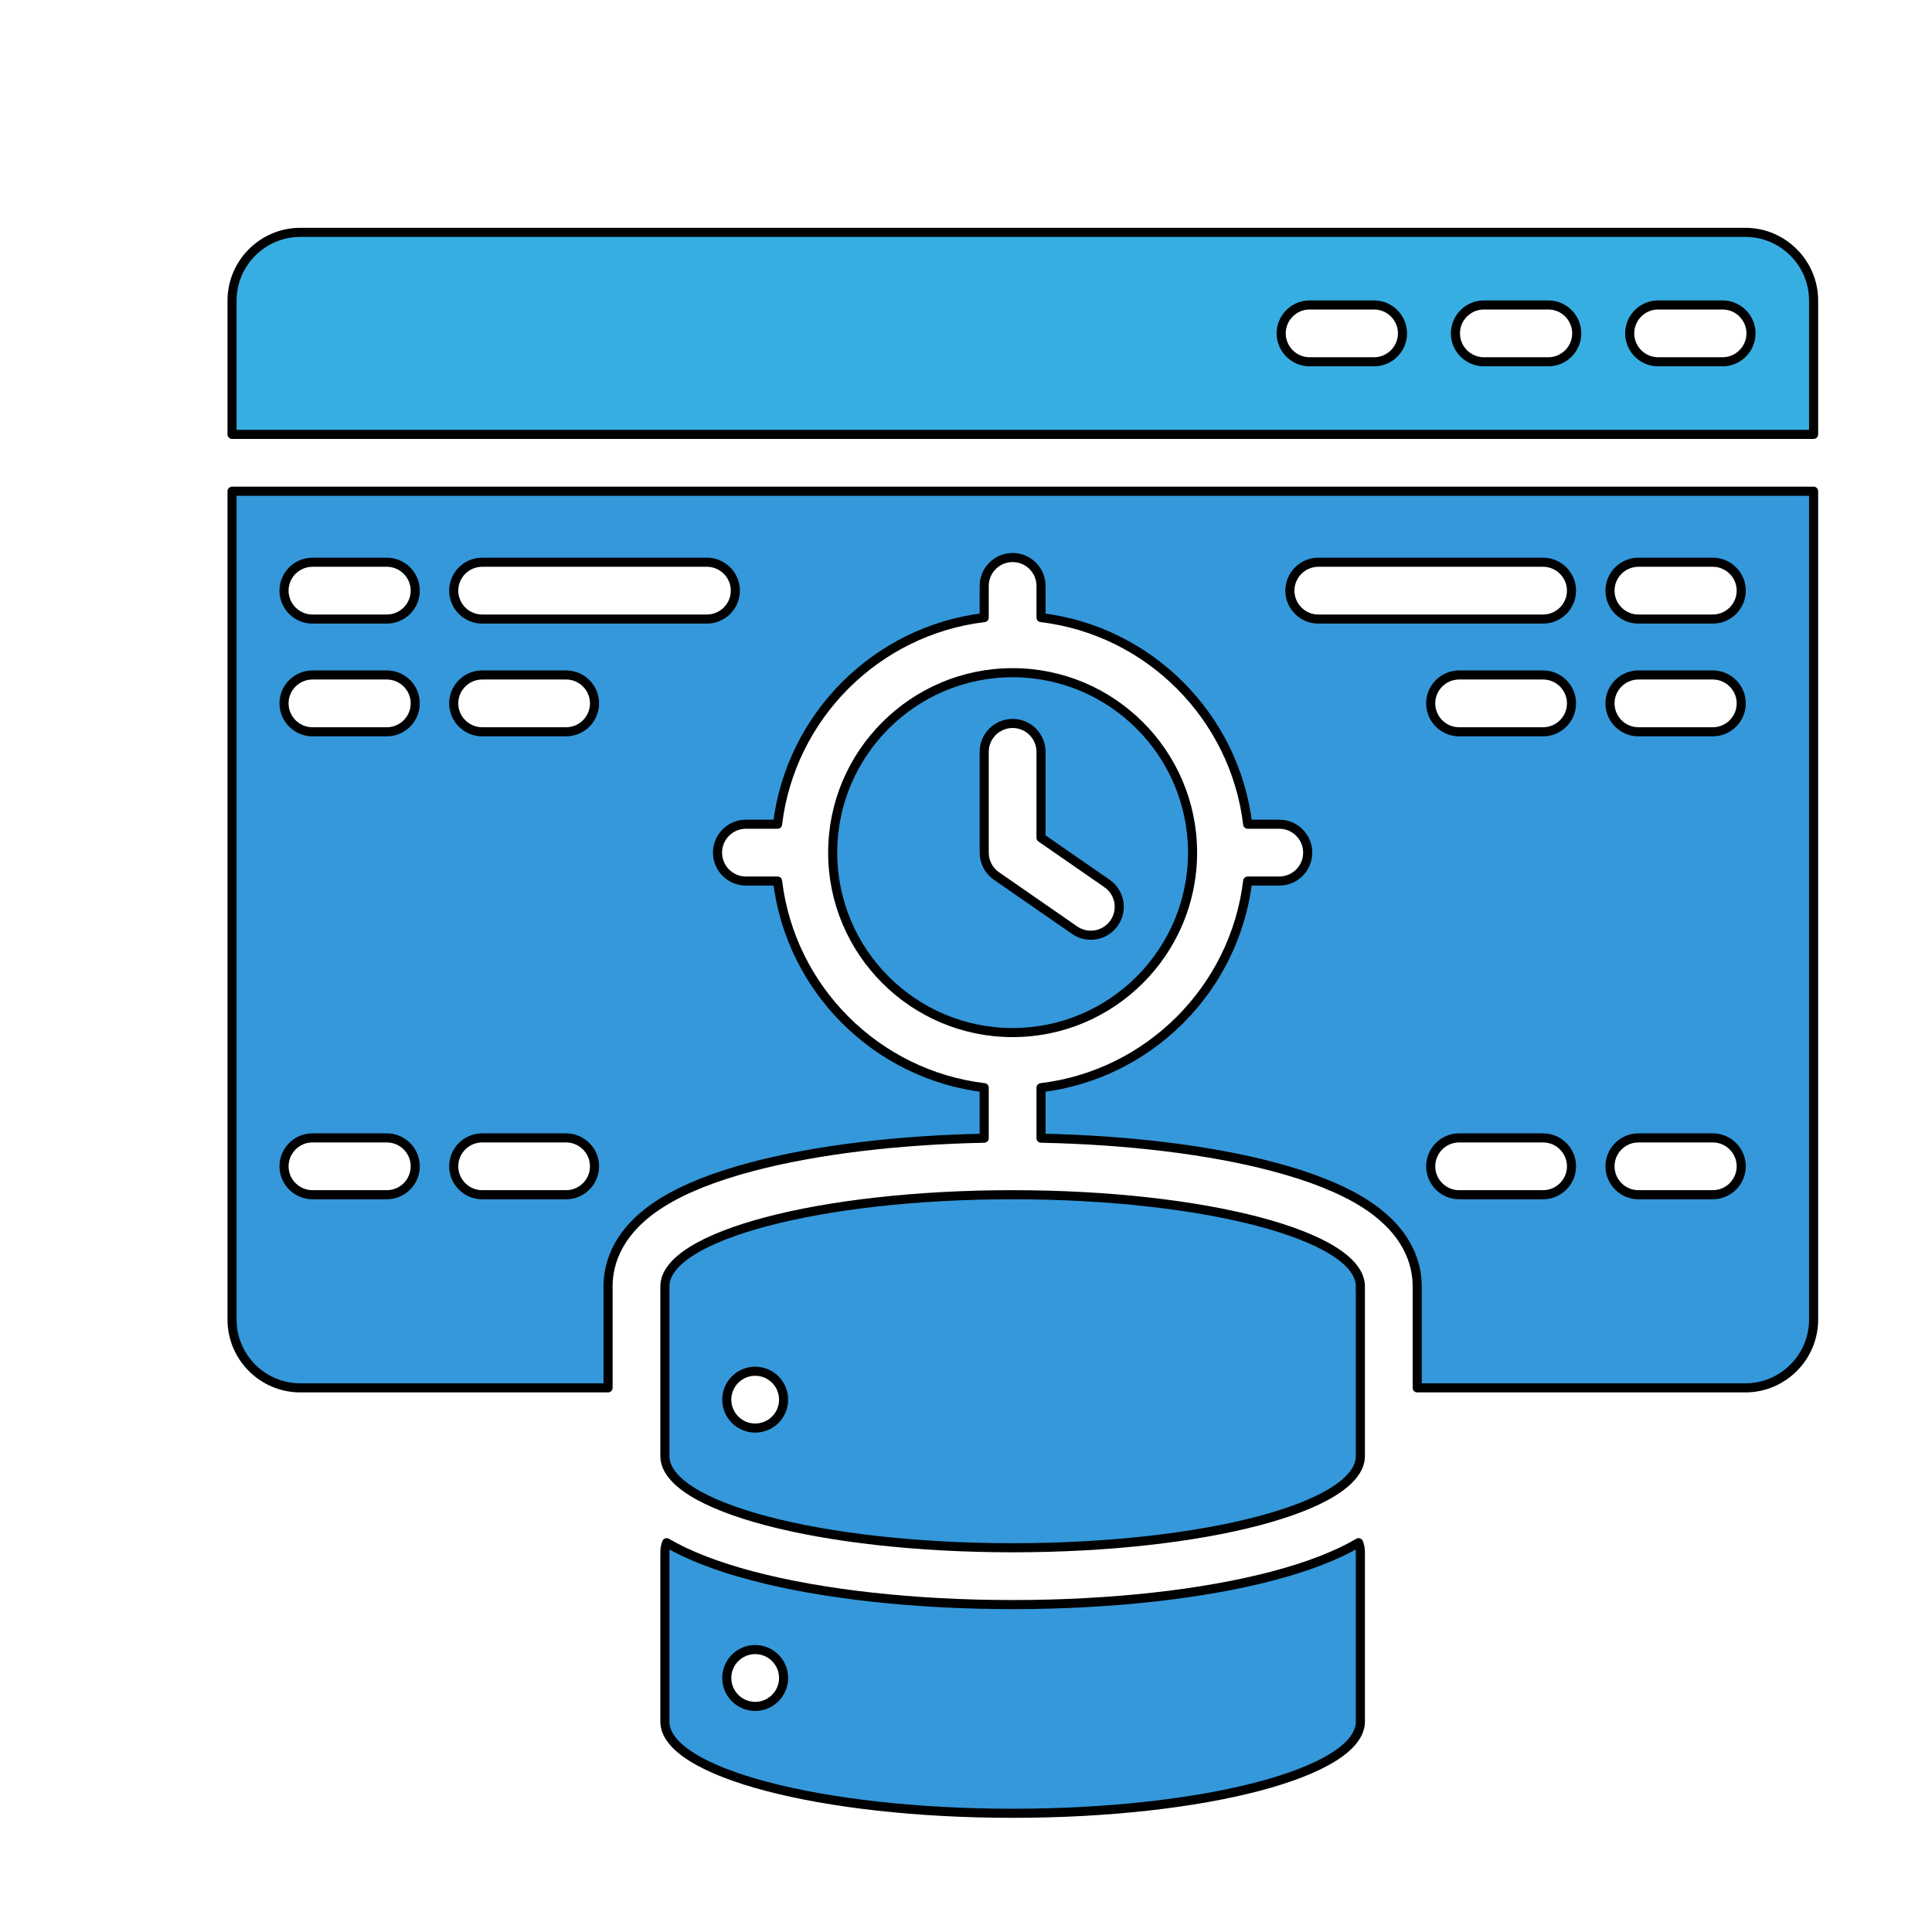
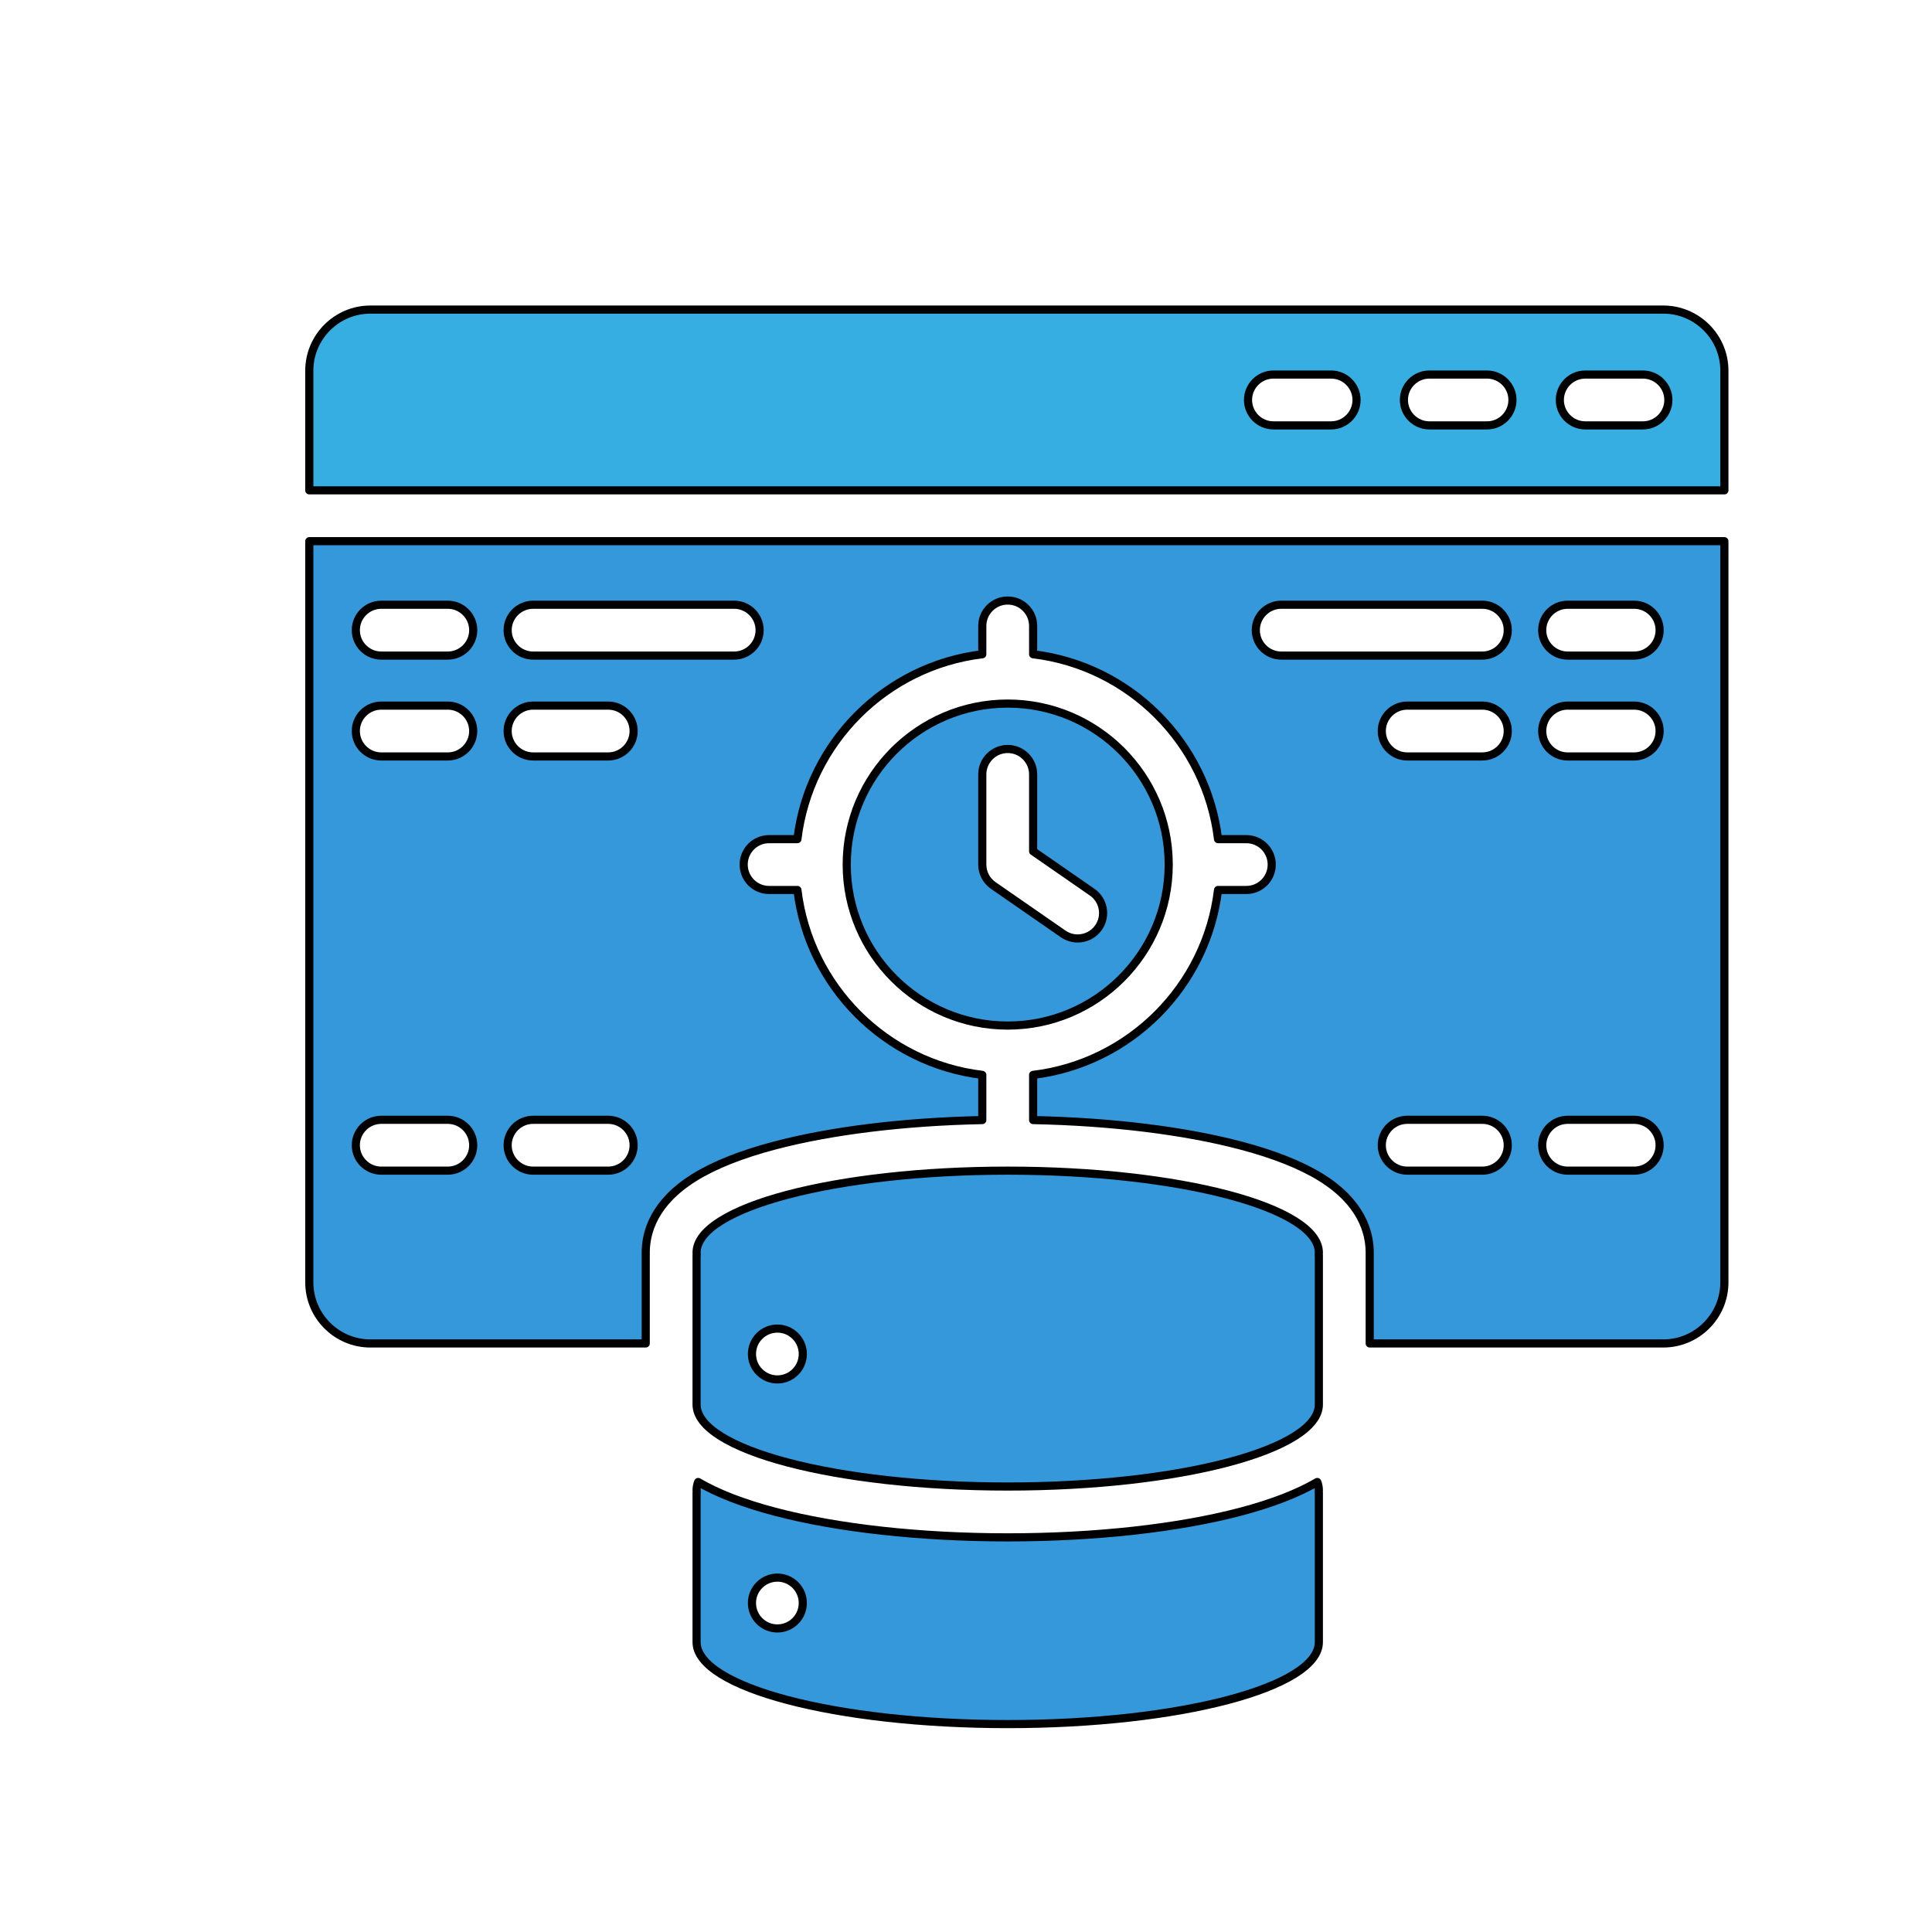
- <svg xmlns="http://www.w3.org/2000/svg" width="60px" height="60px" viewBox="50 50 850 850" fill="none">
+ <svg xmlns="http://www.w3.org/2000/svg" viewBox="0 0 950 950" fill="none">
  <g>
    <path d="M152.09,182.23v58.88h695.82v-58.88c0-16.5-13.5-30-30-30H182.09   C165.59,152.23,152.09,165.73,152.09,182.23z M767,196.67c0-6.88,5.62-12.5,12.5-12.5h28.37c3.43,0,6.56,1.4,8.83,3.67   c2.26,2.27,3.67,5.39,3.67,8.83c0,6.87-5.63,12.5-12.5,12.5H779.5c-3.44,0-6.56-1.41-8.83-3.67C768.4,203.23,767,200.11,767,196.67   z M690.33,196.67c0-6.88,5.63-12.5,12.5-12.5h28.37c3.44,0,6.56,1.4,8.83,3.67c2.27,2.27,3.67,5.39,3.67,8.83   c0,6.87-5.62,12.5-12.5,12.5h-28.37c-3.43,0-6.56-1.41-8.83-3.67C691.74,203.23,690.33,200.11,690.33,196.67z M613.67,196.67   c0-6.88,5.62-12.5,12.5-12.5h28.37c3.44,0,6.56,1.4,8.83,3.67c2.26,2.27,3.67,5.39,3.67,8.83c0,6.87-5.63,12.5-12.5,12.5h-28.37   c-3.44,0-6.57-1.41-8.83-3.67C615.08,203.23,613.67,200.11,613.67,196.67z" stroke="#000000" stroke-width="4" stroke-linejoin="round" style="fill:#37AEE2;" />
    <path d="M495.51,575.63c-84.49,0-152.99,18.06-152.99,40.33c0,0.39,0.03,0.77,0.07,1.16h-0.07v73.49   c0,22.28,68.5,40.34,152.99,40.34c84.5,0,153-18.06,153-40.34v-73.49h-0.07c0.04-0.39,0.07-0.77,0.07-1.16   C648.51,593.69,580.01,575.63,495.51,575.63z M382.25,678.29c-6.9,0-12.5-5.6-12.5-12.5c0-6.91,5.6-12.5,12.5-12.5   s12.5,5.59,12.5,12.5C394.75,672.69,389.15,678.29,382.25,678.29z" stroke="#000000" stroke-width="4" stroke-linejoin="round" style="fill:#3498DB;" />
    <path d="M647.74,728.72c-9.62,5.63-22.28,10.53-37.67,14.59c-30.92,8.15-71.6,12.64-114.56,12.64   c-42.95,0-83.63-4.49-114.55-12.64c-15.4-4.06-28.06-8.96-37.67-14.59c-0.51,1.34-0.77,2.69-0.77,4.07c0,0.38,0.03,0.77,0.07,1.15   h-0.07v73.5c0,22.27,68.5,40.33,152.99,40.33c84.5,0,153-18.06,153-40.33v-73.5h-0.07c0.04-0.38,0.07-0.77,0.07-1.15   C648.51,731.41,648.25,730.06,647.74,728.72z M382.25,800.74c-6.9,0-12.5-5.6-12.5-12.5c0-6.9,5.6-12.5,12.5-12.5   s12.5,5.6,12.5,12.5C394.75,795.14,389.15,800.74,382.25,800.74z" stroke="#000000" stroke-width="4" stroke-linejoin="round" style="fill:#3498DB;" />
    <path d="M495.51,345.96c-43.65,0-79.16,35.51-79.16,79.16c0,43.66,35.51,79.17,79.16,79.17   c43.6,0,79.07-35.42,79.17-78.99c0-0.06-0.01-0.12-0.01-0.18s0.01-0.12,0.01-0.18C574.58,381.37,539.11,345.96,495.51,345.96z    M540.19,456.08c-2.42,3.5-6.32,5.38-10.28,5.38c-2.46,0-4.94-0.72-7.11-2.22l-34.41-23.84c-3.37-2.34-5.38-6.18-5.38-10.28v-44.33   c0-6.9,5.6-12.5,12.5-12.5c6.91,0,12.5,5.6,12.5,12.5v37.79l29.03,20.11C542.71,442.62,544.13,450.41,540.19,456.08z" stroke="#000000" stroke-width="4" stroke-linejoin="round" style="fill:#3498DB;" />
    <path d="M152.09,630.6c0,16.5,13.5,30,30,30h135.43v-43.48c0-0.18,0-0.36,0.01-0.54   c-0.01-0.2-0.01-0.41-0.01-0.62c0-10.07,4.13-24.65,23.8-36.91c9.83-6.13,23.17-11.44,39.64-15.78   c27.9-7.36,63.76-11.73,102.05-12.51v-22.22c-47.46-5.71-85.21-43.45-90.91-90.92h-13.92c-6.9,0-12.5-5.59-12.5-12.5   c0-6.9,5.6-12.5,12.5-12.5h13.92c5.7-47.46,43.45-85.21,90.91-90.91v-13.92c0-6.9,5.6-12.5,12.5-12.5c6.91,0,12.5,5.6,12.5,12.5   v13.92c47.47,5.7,85.22,43.45,90.92,90.91h13.9c6.91,0,12.5,5.6,12.5,12.5c0,6.91-5.59,12.5-12.5,12.5h-13.9   c-5.7,47.47-43.45,85.21-90.92,90.92v22.22c38.3,0.78,74.16,5.15,102.06,12.51c16.47,4.34,29.81,9.65,39.64,15.78   c19.67,12.26,23.8,26.84,23.8,36.91c0,0.2,0,0.41-0.01,0.62c0.01,0.18,0.01,0.36,0.01,0.54v43.48h144.4c16.5,0,30-13.5,30-30   V266.11H152.09V630.6z M737.73,571.96c-2.27,2.26-5.39,3.67-8.83,3.67h-36.95c-6.88,0-12.5-5.63-12.5-12.5   c0-3.44,1.41-6.56,3.67-8.83c2.26-2.27,5.39-3.67,8.83-3.67h36.95c6.87,0,12.5,5.62,12.5,12.5   C741.4,566.57,739.99,569.69,737.73,571.96z M737.73,368.29c-2.27,2.26-5.39,3.67-8.83,3.67h-36.95c-6.88,0-12.5-5.63-12.5-12.5   c0-3.44,1.41-6.57,3.67-8.83c2.26-2.26,5.39-3.67,8.83-3.67h36.95c6.87,0,12.5,5.62,12.5,12.5   C741.4,362.89,739.99,366.02,737.73,368.29z M762,301.03c2.26-2.26,5.39-3.67,8.83-3.67h32.74c6.87,0,12.5,5.63,12.5,12.5   c0,3.44-1.41,6.57-3.67,8.83c-2.27,2.26-5.4,3.67-8.83,3.67h-32.74c-6.88,0-12.5-5.62-12.5-12.5   C758.33,306.43,759.74,303.3,762,301.03z M762,350.63c2.26-2.26,5.39-3.67,8.83-3.67h32.74c6.87,0,12.5,5.62,12.5,12.5   c0,3.43-1.41,6.56-3.67,8.83c-2.27,2.26-5.4,3.67-8.83,3.67h-32.74c-6.88,0-12.5-5.63-12.5-12.5   C758.33,356.02,759.74,352.89,762,350.63z M762,554.3c2.26-2.27,5.39-3.67,8.83-3.67h32.74c6.87,0,12.5,5.62,12.5,12.5   c0,3.44-1.41,6.56-3.67,8.83c-2.27,2.26-5.4,3.67-8.83,3.67h-32.74c-6.88,0-12.5-5.63-12.5-12.5   C758.33,559.69,759.74,556.57,762,554.3z M621.17,301.03c2.27-2.26,5.39-3.67,8.83-3.67h98.9c6.87,0,12.5,5.63,12.5,12.5   c0,3.44-1.41,6.57-3.67,8.83c-2.27,2.26-5.39,3.67-8.83,3.67H630c-6.88,0-12.5-5.62-12.5-12.5   C617.5,306.43,618.9,303.3,621.17,301.03z M253.29,301.03c2.27-2.26,5.39-3.67,8.83-3.67h98.9c6.88,0,12.5,5.63,12.5,12.5   c0,3.44-1.4,6.57-3.67,8.83s-5.39,3.67-8.83,3.67h-98.9c-6.87,0-12.5-5.62-12.5-12.5C249.62,306.43,251.03,303.3,253.29,301.03z    M253.29,350.63c2.27-2.26,5.39-3.67,8.83-3.67h36.95c6.88,0,12.5,5.62,12.5,12.5c0,3.43-1.41,6.56-3.67,8.83   c-2.26,2.26-5.39,3.67-8.83,3.67h-36.95c-6.87,0-12.5-5.63-12.5-12.5C249.62,356.02,251.03,352.89,253.29,350.63z M253.29,554.3   c2.27-2.27,5.39-3.67,8.83-3.67h36.95c6.88,0,12.5,5.62,12.5,12.5c0,3.44-1.41,6.56-3.67,8.83c-2.26,2.26-5.39,3.67-8.83,3.67   h-36.95c-6.87,0-12.5-5.63-12.5-12.5C249.62,559.69,251.03,556.57,253.29,554.3z M178.63,301.03c2.27-2.26,5.39-3.67,8.83-3.67   h32.73c6.88,0,12.5,5.63,12.5,12.5c0,3.44-1.41,6.57-3.67,8.83c-2.26,2.26-5.39,3.67-8.83,3.67h-32.73c-6.88,0-12.5-5.62-12.5-12.5   C174.96,306.43,176.36,303.3,178.63,301.03z M178.63,350.63c2.27-2.26,5.39-3.67,8.83-3.67h32.73c6.88,0,12.5,5.62,12.5,12.5   c0,3.43-1.41,6.56-3.67,8.83c-2.26,2.26-5.39,3.67-8.83,3.67h-32.73c-6.88,0-12.5-5.63-12.5-12.5   C174.96,356.02,176.36,352.89,178.63,350.63z M178.63,554.3c2.27-2.27,5.39-3.67,8.83-3.67h32.73c6.88,0,12.5,5.62,12.5,12.5   c0,3.44-1.41,6.56-3.67,8.83c-2.26,2.26-5.39,3.67-8.83,3.67h-32.73c-6.88,0-12.5-5.63-12.5-12.5   C174.96,559.69,176.36,556.57,178.63,554.3z" stroke="#000000" stroke-width="4" stroke-linejoin="round" style="fill:#3498DB;" />
  </g>
</svg>
